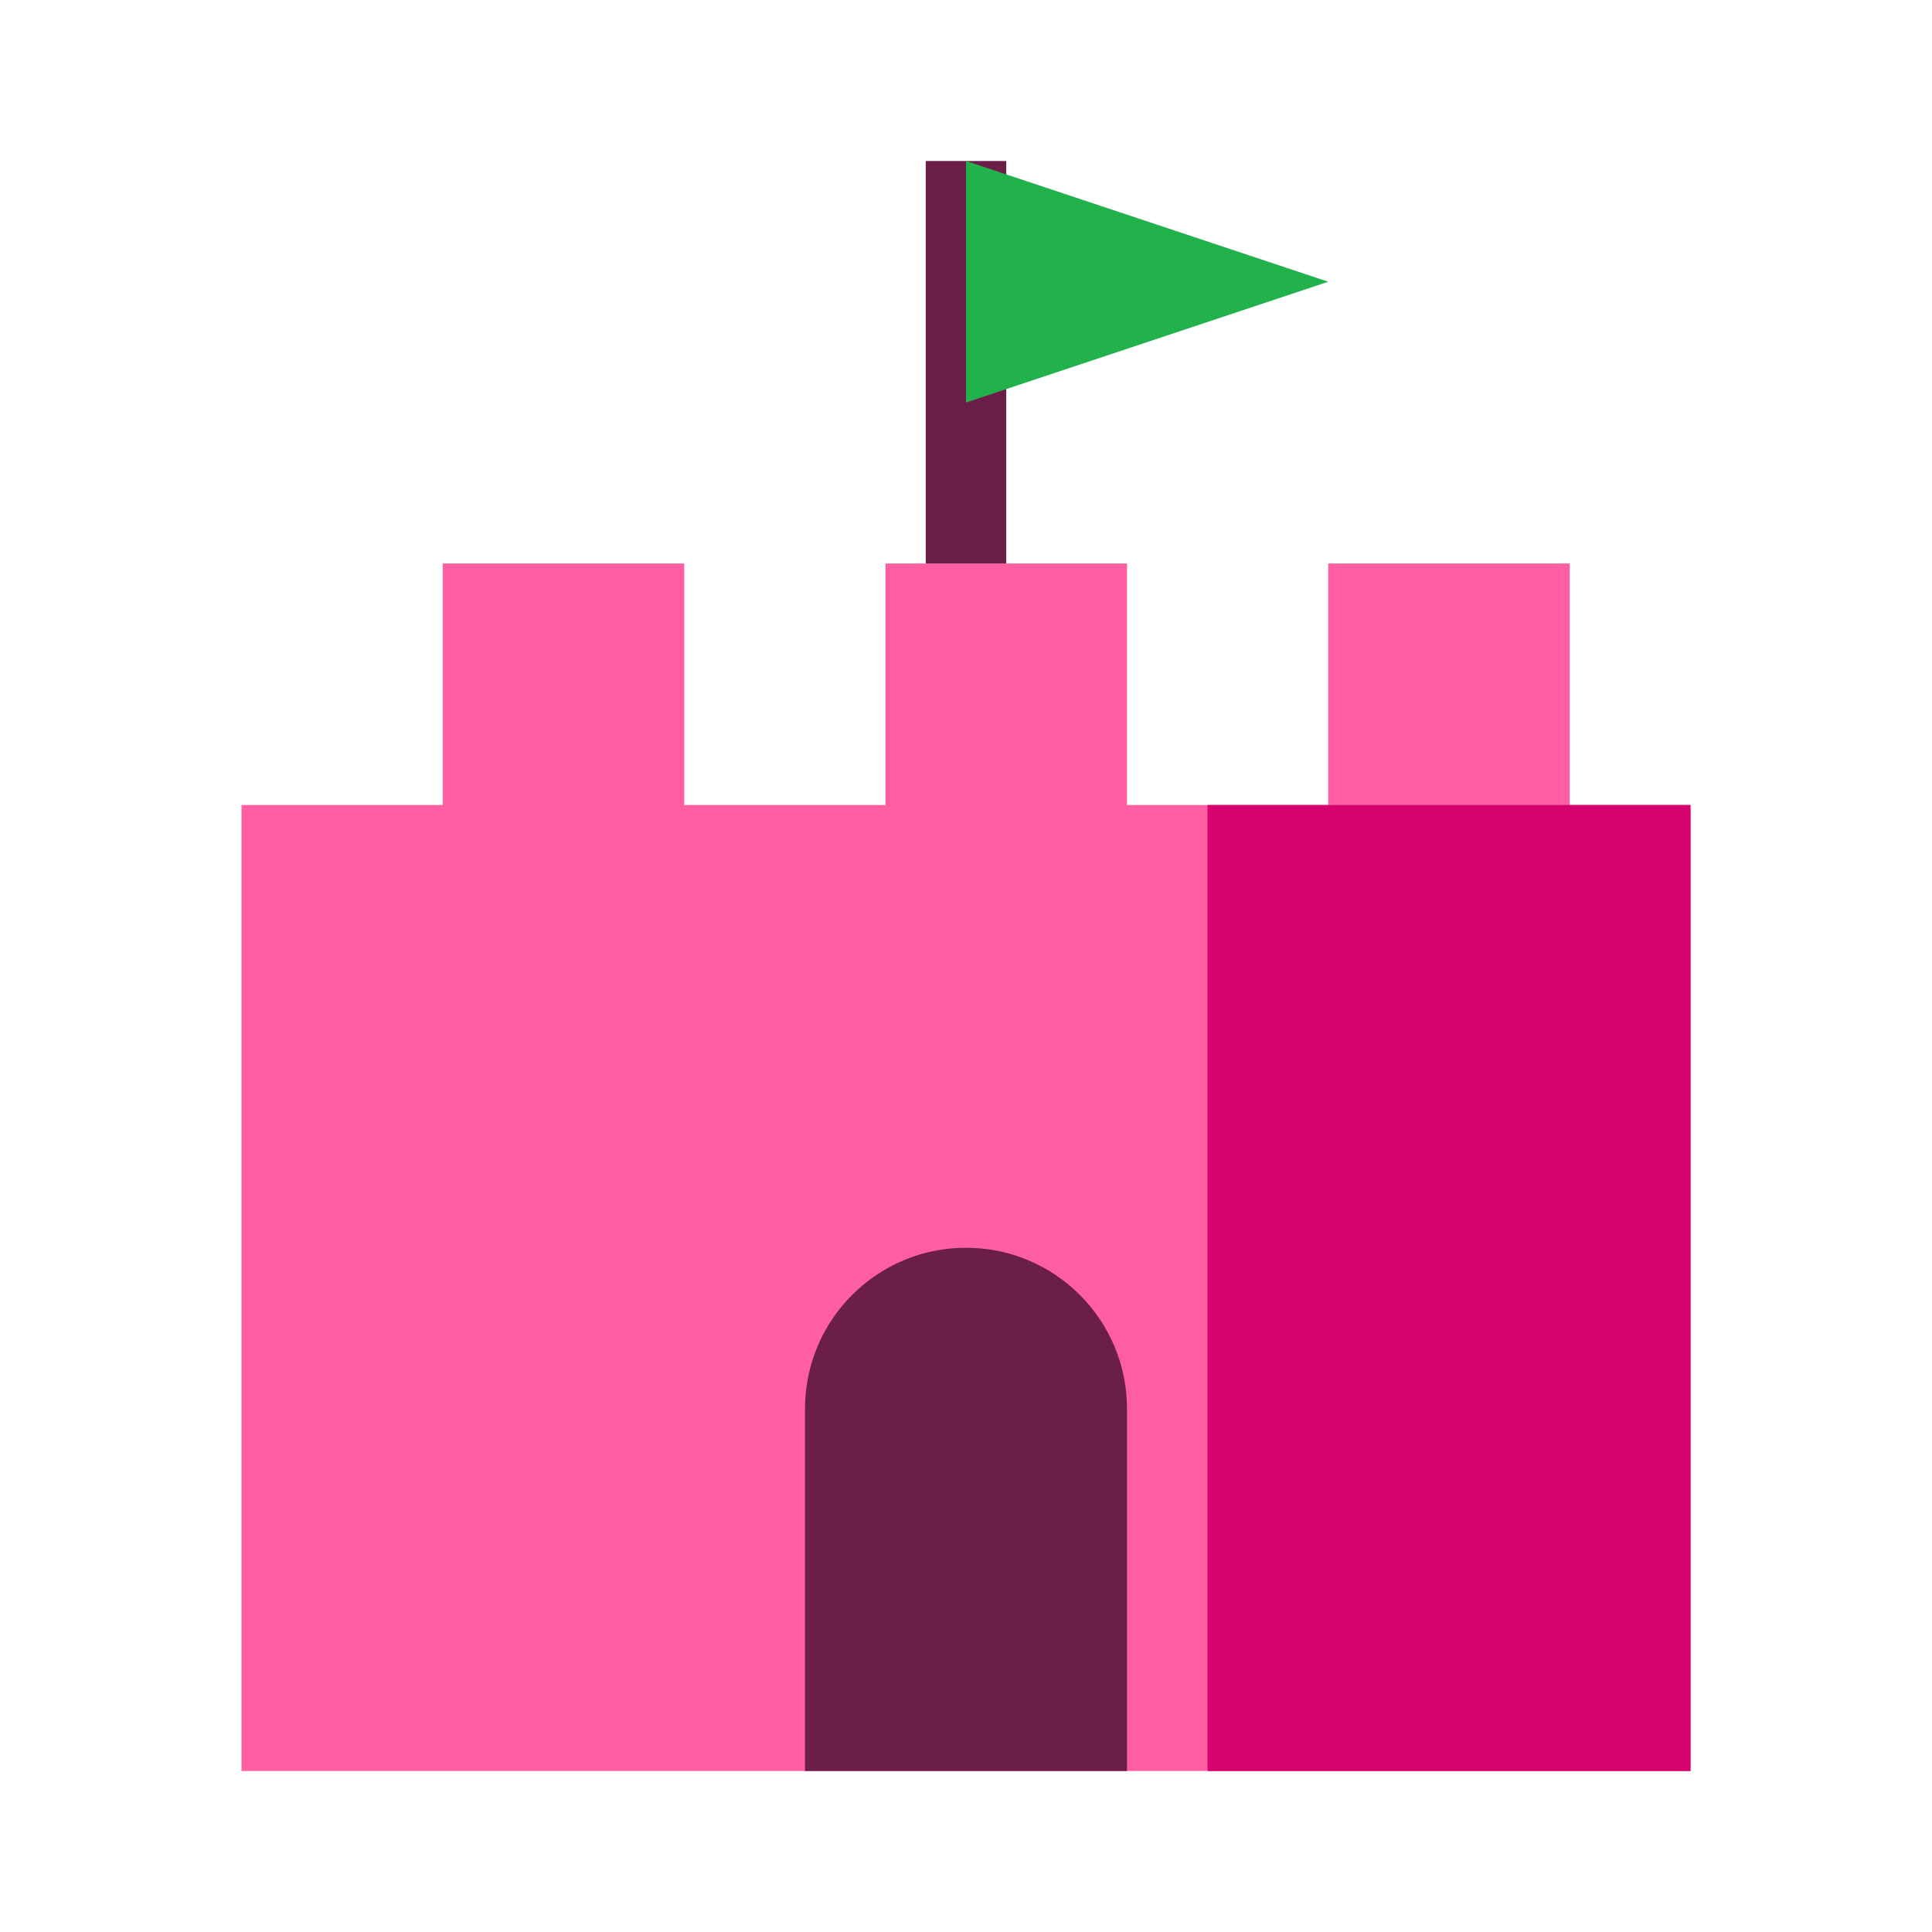
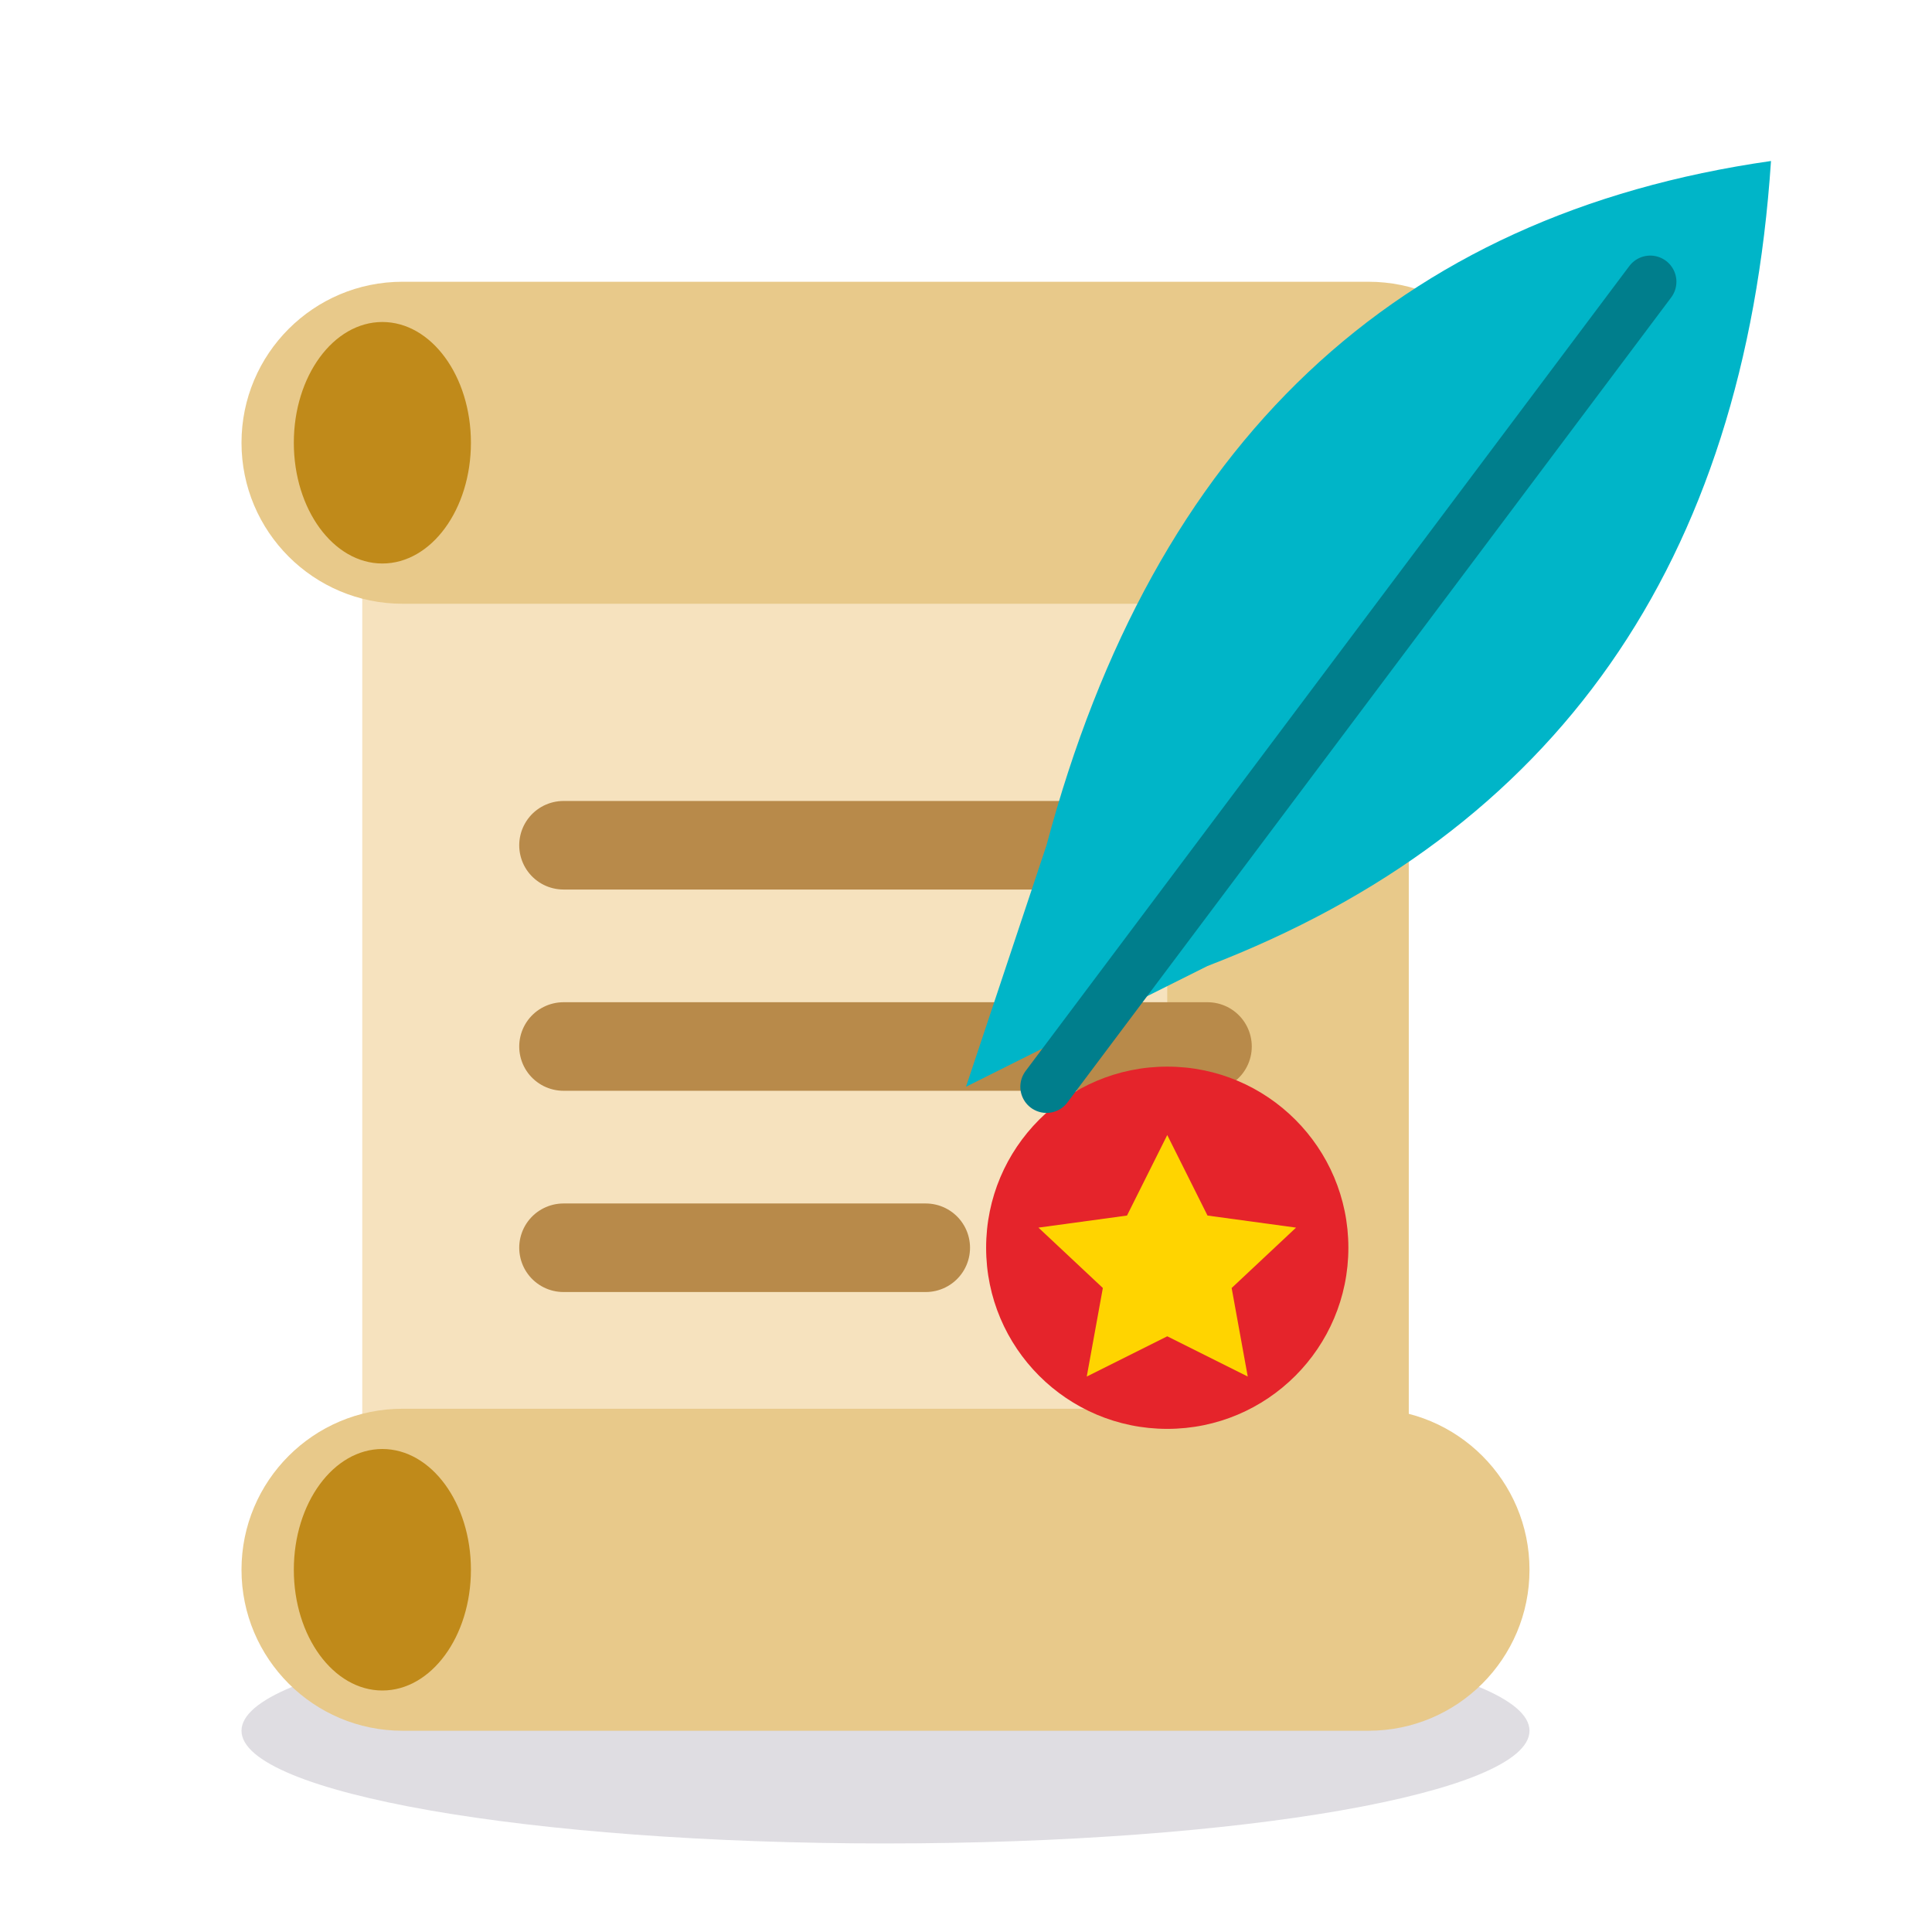
<svg xmlns="http://www.w3.org/2000/svg" viewBox="0 0 48 48">
-   <path d="M6 44 V20 h5 v-6 h6 v6 h5 v-6 h6 v6 h5 v-6 h6 v6 h3 V44z" fill="#FF5FA2" />
-   <path d="M30 20 h12 V44 H30z" fill="#D6006F" />
-   <path d="M20 44 v-9 a4 4 0 0 1 8 0 v9z" fill="#6B1E4A" />
-   <path d="M24 14 V4" stroke="#6B1E4A" stroke-width="2" />
-   <path d="M24 4 l9 3 -9 3z" fill="#22B24C" />
+   <ellipse cx="22" cy="43" rx="16" ry="2.8" fill="#150A2E" opacity=".14" />
+   <rect x="9" y="11" width="26" height="28" fill="#F6E2BE" />
+   <rect x="29" y="11" width="6" height="28" fill="#E8C98A" />
+   <rect x="6" y="7" width="32" height="8" rx="4" fill="#E8C98A" />
+   <ellipse cx="9.5" cy="11" rx="2.2" ry="3" fill="#C08A1A" />
+   <rect x="6" y="35" width="32" height="8" rx="4" fill="#E8C98A" />
+   <ellipse cx="9.5" cy="39" rx="2.2" ry="3" fill="#C08A1A" />
+   <path d="M14 21 h16 M14 26 h16 M14 31 h9" stroke="#B88A4A" stroke-width="2.2" stroke-linecap="round" />
+   <circle cx="29" cy="31" r="4.5" fill="#E5242B" />
+   <path d="M29 28.2 l1 2 2.2 .3 -1.6 1.5 .4 2.2 -2 -1 -2 1 .4 -2.2 -1.6 -1.5 2.2 -.3z" fill="#FFD400" />
+   <path d="M44 4 q-14 2 -18 17 l-2 6 6 -3 q13 -5 14 -20z" fill="#00B5C8" />
+   <path d="M41 7 L26 27" stroke="#007E8C" stroke-width="1.3" fill="none" stroke-linecap="round" />
</svg>
